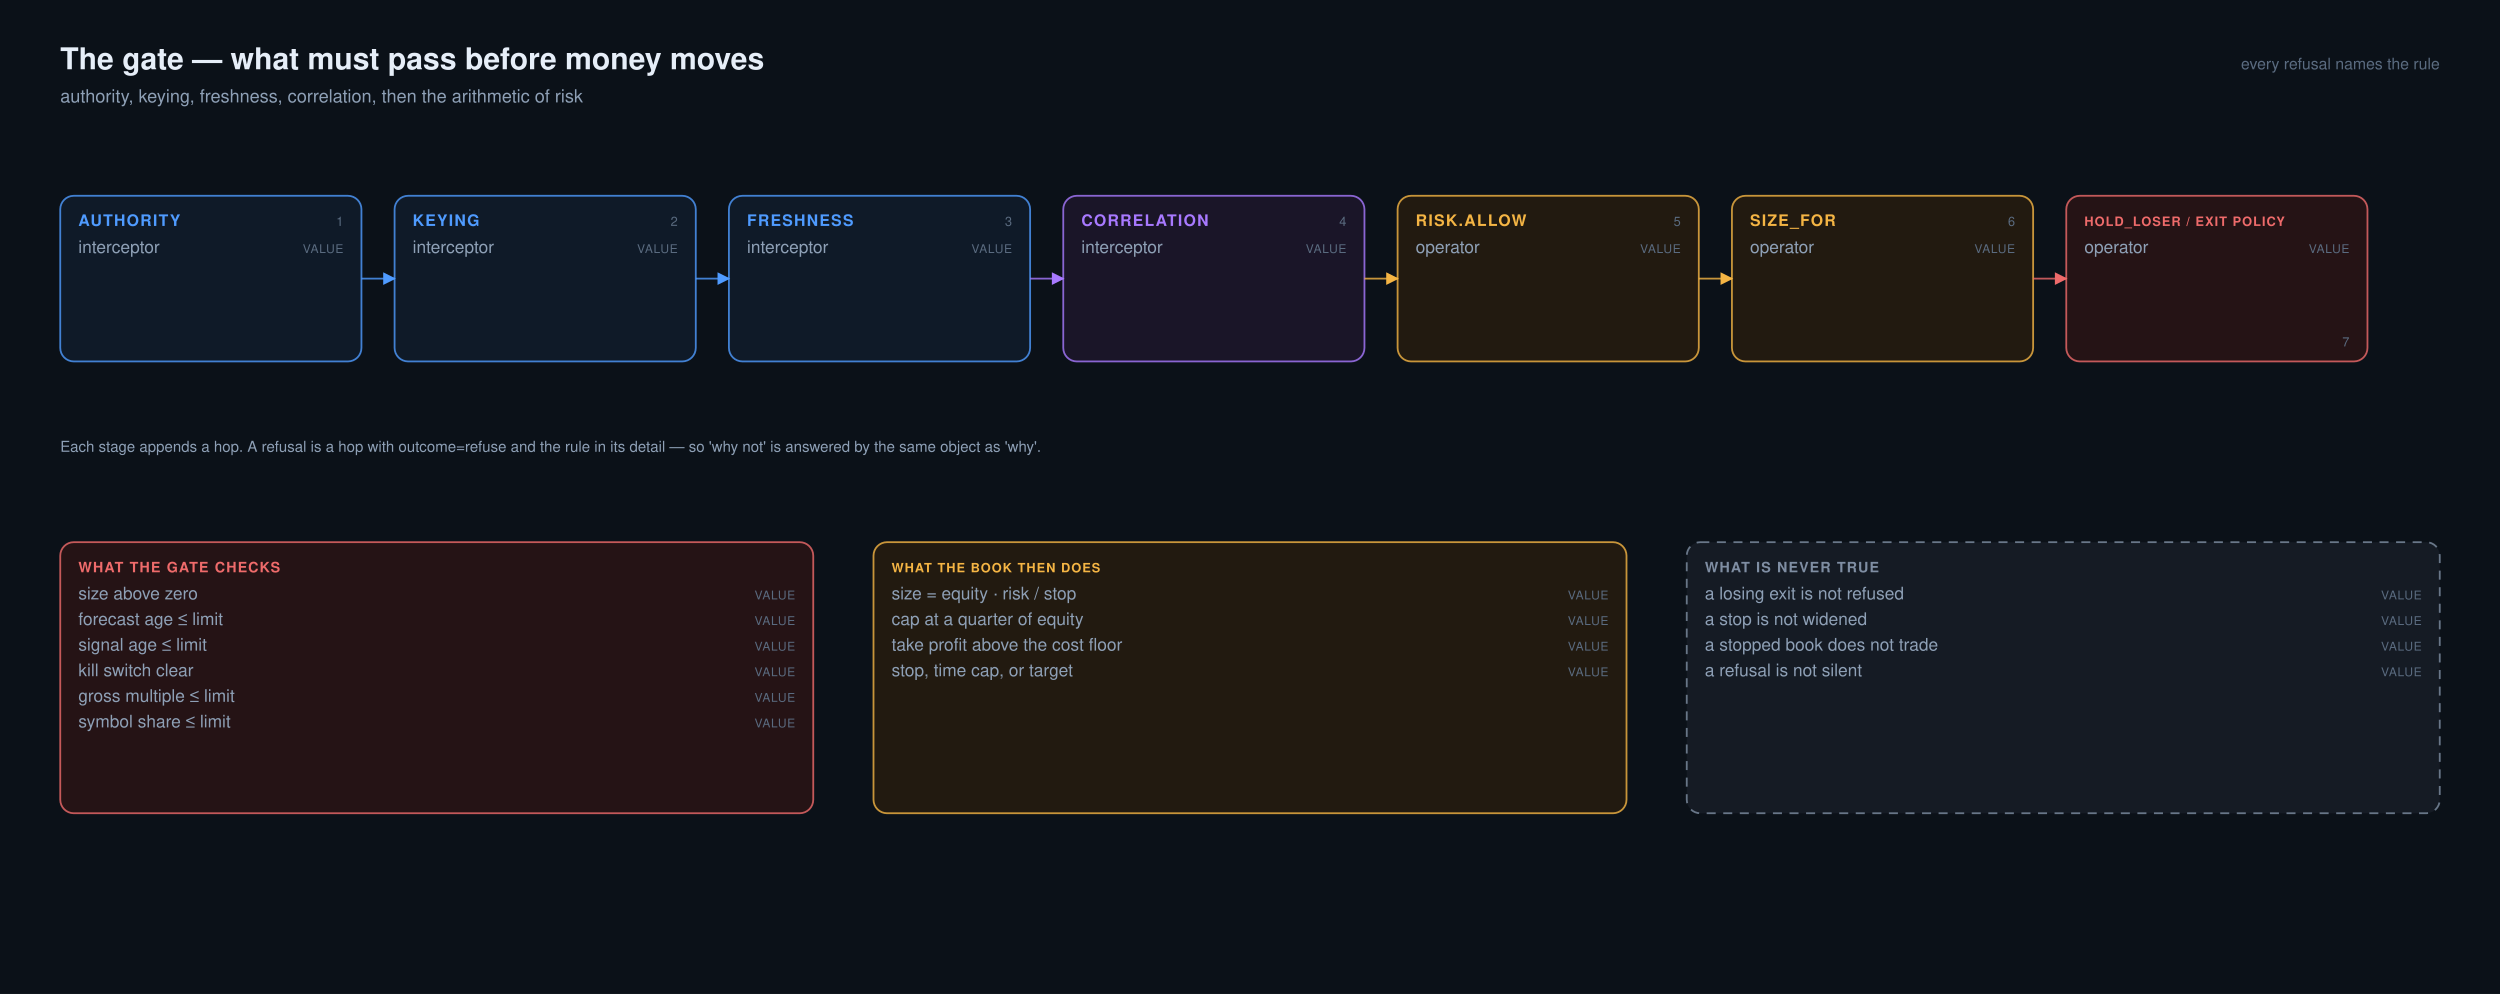
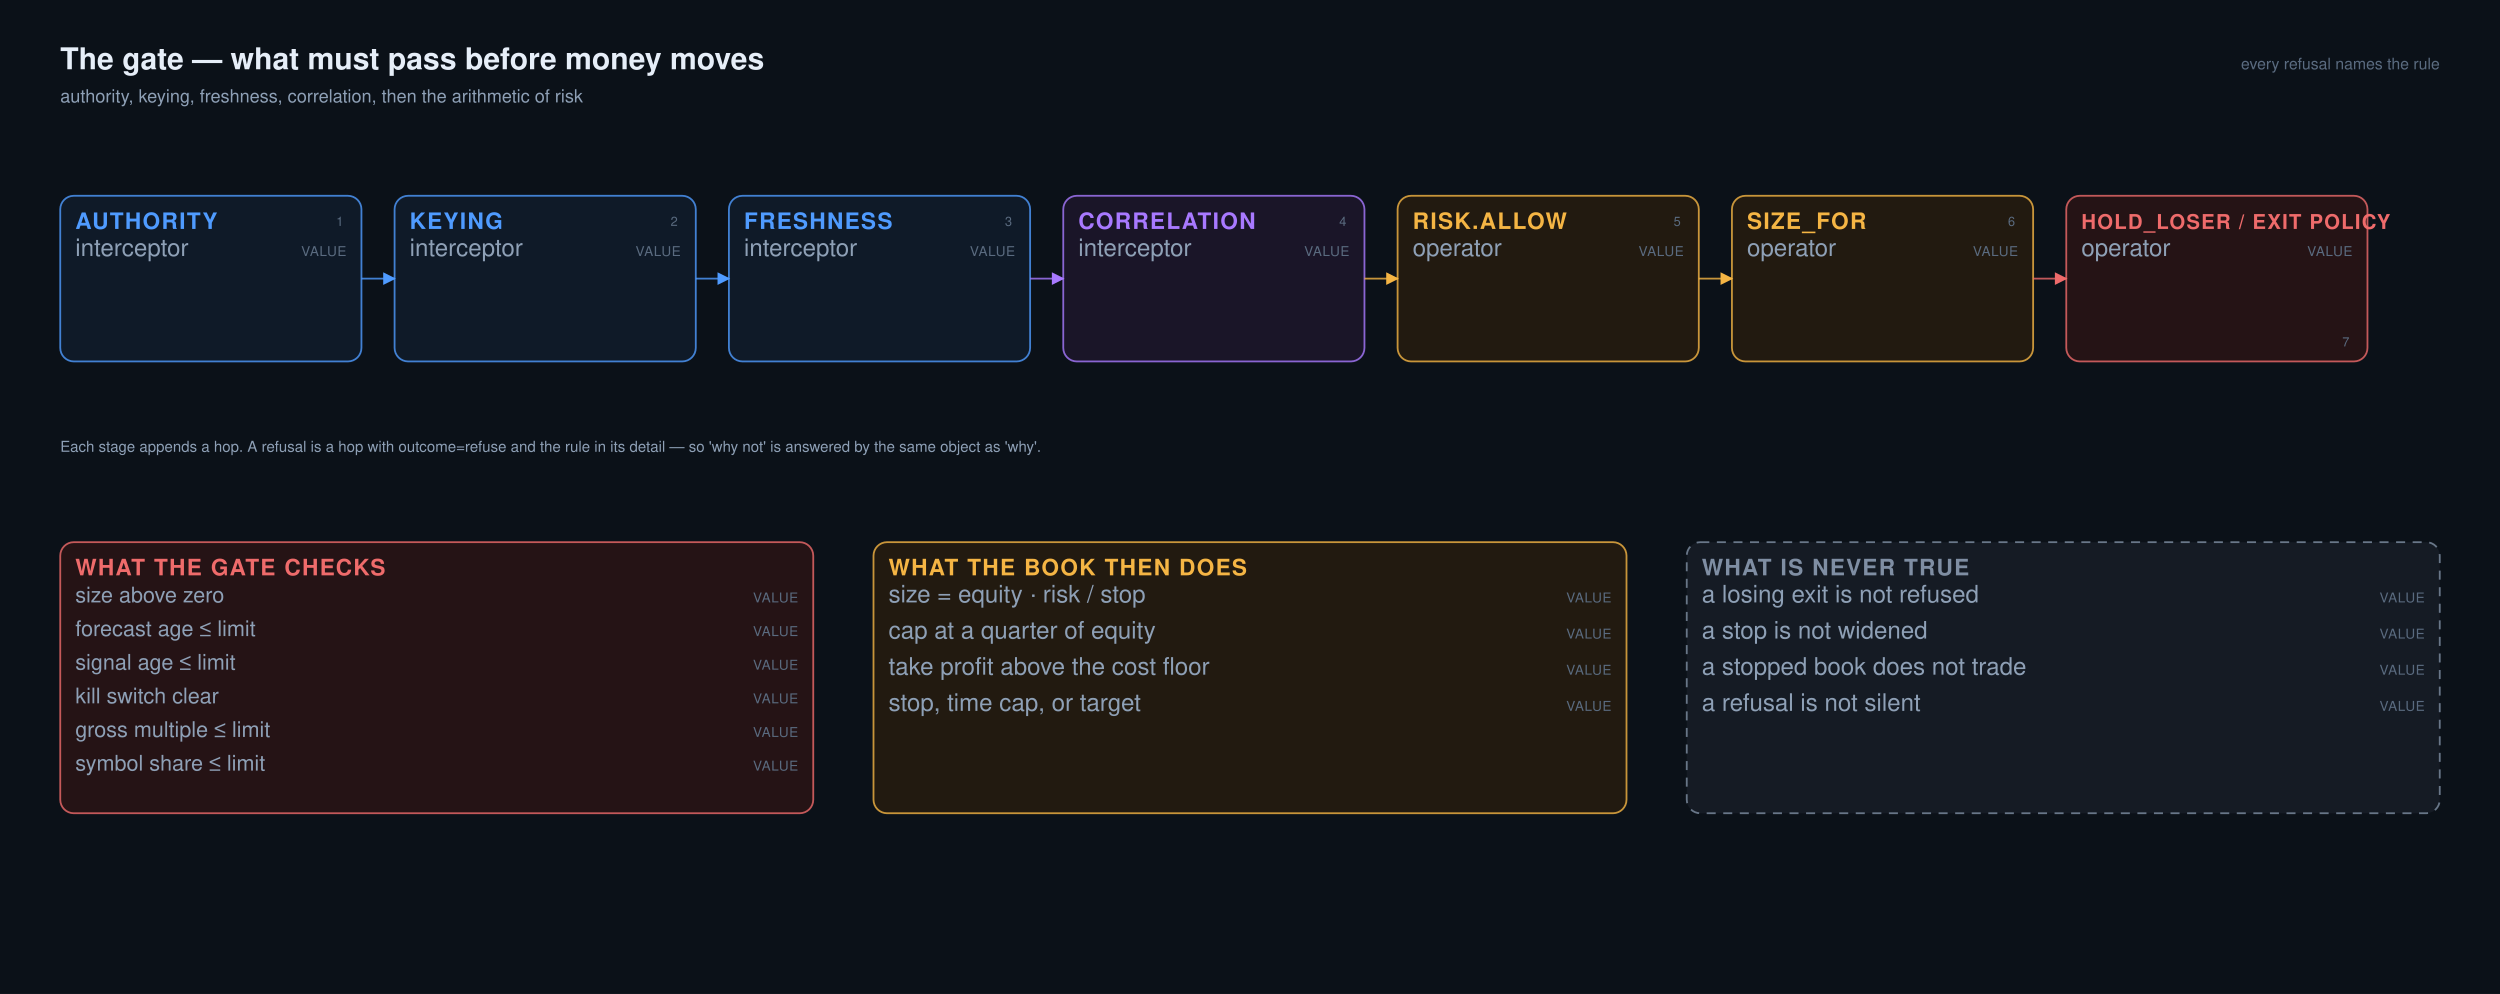
<svg xmlns="http://www.w3.org/2000/svg" width="1660" height="660" viewBox="0 0 1660 660" font-family="-apple-system, BlinkMacSystemFont, Helvetica, Arial, sans-serif">
  <rect width="1660" height="660" fill="#0b1118" />
  <marker id="a-market" viewBox="0 0 10 10" refX="9" refY="5" markerWidth="7" markerHeight="7" orient="auto-start-reverse">
    <path d="M 0 0 L 10 5 L 0 10 z" fill="#4f9bff" />
  </marker>
  <marker id="a-intel" viewBox="0 0 10 10" refX="9" refY="5" markerWidth="7" markerHeight="7" orient="auto-start-reverse">
    <path d="M 0 0 L 10 5 L 0 10 z" fill="#38d39f" />
  </marker>
  <marker id="a-model" viewBox="0 0 10 10" refX="9" refY="5" markerWidth="7" markerHeight="7" orient="auto-start-reverse">
    <path d="M 0 0 L 10 5 L 0 10 z" fill="#f5b544" />
  </marker>
  <marker id="a-risk" viewBox="0 0 10 10" refX="9" refY="5" markerWidth="7" markerHeight="7" orient="auto-start-reverse">
    <path d="M 0 0 L 10 5 L 0 10 z" fill="#ef6b6b" />
  </marker>
  <marker id="a-evidence" viewBox="0 0 10 10" refX="9" refY="5" markerWidth="7" markerHeight="7" orient="auto-start-reverse">
    <path d="M 0 0 L 10 5 L 0 10 z" fill="#a879ff" />
  </marker>
  <marker id="a-control" viewBox="0 0 10 10" refX="9" refY="5" markerWidth="7" markerHeight="7" orient="auto-start-reverse">
    <path d="M 0 0 L 10 5 L 0 10 z" fill="#7f8ea3" />
  </marker>
  <text x="40" y="46" fill="#e6eef8" font-size="20" font-weight="700">The gate — what must pass before money moves</text>
  <text x="40" y="68" fill="#8ea0b6" font-size="12">authority, keying, freshness, correlation, then the arithmetic of risk</text>
  <text x="1620" y="46" fill="#5a6b80" font-size="10.5" text-anchor="end">every refusal names the rule</text>
  <rect x="40" y="130" width="200" height="110" rx="9" fill="#0f1a28" stroke="#4f9bff" stroke-opacity="0.8" stroke-width="1.2" />
-   <text x="52" y="150" fill="#4f9bff" font-size="10.5" font-weight="700" letter-spacing="0.08em">AUTHORITY</text>
+   <text x="50" y="152" fill="#4f9bff" font-size="15.0" font-weight="700" letter-spacing="0.06em">AUTHORITY</text>
  <text x="228" y="150" fill="#5a6b80" font-size="8.5" text-anchor="end">1</text>
-   <text x="52" y="168" fill="#8ea0b6" font-size="11.5" font-weight="400">interceptor</text>
-   <text x="228" y="168" fill="#5a6b80" font-size="8" text-anchor="end" letter-spacing="0.05em">VALUE</text>
+   <text x="50" y="170" fill="#8ea0b6" font-size="16.0" font-weight="400">interceptor</text>
+   <text x="230" y="170" fill="#5a6b80" font-size="9" text-anchor="end" letter-spacing="0.04em">VALUE</text>
  <rect x="262" y="130" width="200" height="110" rx="9" fill="#0f1a28" stroke="#4f9bff" stroke-opacity="0.8" stroke-width="1.2" />
-   <text x="274" y="150" fill="#4f9bff" font-size="10.5" font-weight="700" letter-spacing="0.08em">KEYING</text>
+   <text x="272" y="152" fill="#4f9bff" font-size="15.0" font-weight="700" letter-spacing="0.06em">KEYING</text>
  <text x="450" y="150" fill="#5a6b80" font-size="8.5" text-anchor="end">2</text>
-   <text x="274" y="168" fill="#8ea0b6" font-size="11.5" font-weight="400">interceptor</text>
-   <text x="450" y="168" fill="#5a6b80" font-size="8" text-anchor="end" letter-spacing="0.05em">VALUE</text>
+   <text x="272" y="170" fill="#8ea0b6" font-size="16.0" font-weight="400">interceptor</text>
+   <text x="452" y="170" fill="#5a6b80" font-size="9" text-anchor="end" letter-spacing="0.04em">VALUE</text>
  <path d="M 240,185 L 262,185" fill="none" stroke="#4f9bff" stroke-opacity="0.8" stroke-width="1.2" marker-end="url(#a-market)" />
  <rect x="484" y="130" width="200" height="110" rx="9" fill="#0f1a28" stroke="#4f9bff" stroke-opacity="0.8" stroke-width="1.2" />
-   <text x="496" y="150" fill="#4f9bff" font-size="10.5" font-weight="700" letter-spacing="0.08em">FRESHNESS</text>
+   <text x="494" y="152" fill="#4f9bff" font-size="15.0" font-weight="700" letter-spacing="0.06em">FRESHNESS</text>
  <text x="672" y="150" fill="#5a6b80" font-size="8.5" text-anchor="end">3</text>
-   <text x="496" y="168" fill="#8ea0b6" font-size="11.5" font-weight="400">interceptor</text>
-   <text x="672" y="168" fill="#5a6b80" font-size="8" text-anchor="end" letter-spacing="0.05em">VALUE</text>
+   <text x="494" y="170" fill="#8ea0b6" font-size="16.0" font-weight="400">interceptor</text>
+   <text x="674" y="170" fill="#5a6b80" font-size="9" text-anchor="end" letter-spacing="0.04em">VALUE</text>
  <path d="M 462,185 L 484,185" fill="none" stroke="#4f9bff" stroke-opacity="0.8" stroke-width="1.2" marker-end="url(#a-market)" />
  <rect x="706" y="130" width="200" height="110" rx="9" fill="#1a1528" stroke="#a879ff" stroke-opacity="0.8" stroke-width="1.2" />
-   <text x="718" y="150" fill="#a879ff" font-size="10.5" font-weight="700" letter-spacing="0.08em">CORRELATION</text>
+   <text x="716" y="152" fill="#a879ff" font-size="15.0" font-weight="700" letter-spacing="0.06em">CORRELATION</text>
  <text x="894" y="150" fill="#5a6b80" font-size="8.5" text-anchor="end">4</text>
-   <text x="718" y="168" fill="#8ea0b6" font-size="11.5" font-weight="400">interceptor</text>
-   <text x="894" y="168" fill="#5a6b80" font-size="8" text-anchor="end" letter-spacing="0.05em">VALUE</text>
+   <text x="716" y="170" fill="#8ea0b6" font-size="16.0" font-weight="400">interceptor</text>
+   <text x="896" y="170" fill="#5a6b80" font-size="9" text-anchor="end" letter-spacing="0.04em">VALUE</text>
  <path d="M 684,185 L 706,185" fill="none" stroke="#a879ff" stroke-opacity="0.8" stroke-width="1.2" marker-end="url(#a-evidence)" />
  <rect x="928" y="130" width="200" height="110" rx="9" fill="#221a10" stroke="#f5b544" stroke-opacity="0.8" stroke-width="1.2" />
-   <text x="940" y="150" fill="#f5b544" font-size="10.5" font-weight="700" letter-spacing="0.08em">RISK.ALLOW</text>
+   <text x="938" y="152" fill="#f5b544" font-size="15.0" font-weight="700" letter-spacing="0.06em">RISK.ALLOW</text>
  <text x="1116" y="150" fill="#5a6b80" font-size="8.5" text-anchor="end">5</text>
-   <text x="940" y="168" fill="#8ea0b6" font-size="11.5" font-weight="400">operator</text>
-   <text x="1116" y="168" fill="#5a6b80" font-size="8" text-anchor="end" letter-spacing="0.05em">VALUE</text>
+   <text x="938" y="170" fill="#8ea0b6" font-size="16.0" font-weight="400">operator</text>
+   <text x="1118" y="170" fill="#5a6b80" font-size="9" text-anchor="end" letter-spacing="0.04em">VALUE</text>
  <path d="M 906,185 L 928,185" fill="none" stroke="#f5b544" stroke-opacity="0.8" stroke-width="1.2" marker-end="url(#a-model)" />
  <rect x="1150" y="130" width="200" height="110" rx="9" fill="#221a10" stroke="#f5b544" stroke-opacity="0.8" stroke-width="1.2" />
-   <text x="1162" y="150" fill="#f5b544" font-size="10.5" font-weight="700" letter-spacing="0.08em">SIZE_FOR</text>
+   <text x="1160" y="152" fill="#f5b544" font-size="15.0" font-weight="700" letter-spacing="0.06em">SIZE_FOR</text>
  <text x="1338" y="150" fill="#5a6b80" font-size="8.5" text-anchor="end">6</text>
-   <text x="1162" y="168" fill="#8ea0b6" font-size="11.5" font-weight="400">operator</text>
-   <text x="1338" y="168" fill="#5a6b80" font-size="8" text-anchor="end" letter-spacing="0.05em">VALUE</text>
+   <text x="1160" y="170" fill="#8ea0b6" font-size="16.0" font-weight="400">operator</text>
+   <text x="1340" y="170" fill="#5a6b80" font-size="9" text-anchor="end" letter-spacing="0.04em">VALUE</text>
  <path d="M 1128,185 L 1150,185" fill="none" stroke="#f5b544" stroke-opacity="0.8" stroke-width="1.2" marker-end="url(#a-model)" />
  <rect x="1372" y="130" width="200" height="110" rx="9" fill="#251315" stroke="#ef6b6b" stroke-opacity="0.8" stroke-width="1.2" />
-   <text x="1384" y="150" fill="#ef6b6b" font-size="8.5" font-weight="700" letter-spacing="0.08em">HOLD_LOSER / EXIT POLICY</text>
+   <text x="1382" y="152" fill="#ef6b6b" font-size="13.5" font-weight="700" letter-spacing="0.06em">HOLD_LOSER / EXIT POLICY</text>
  <text x="1560" y="230" fill="#5a6b80" font-size="8.5" text-anchor="end">7</text>
-   <text x="1384" y="168" fill="#8ea0b6" font-size="11.5" font-weight="400">operator</text>
-   <text x="1560" y="168" fill="#5a6b80" font-size="8" text-anchor="end" letter-spacing="0.05em">VALUE</text>
+   <text x="1382" y="170" fill="#8ea0b6" font-size="16.0" font-weight="400">operator</text>
+   <text x="1562" y="170" fill="#5a6b80" font-size="9" text-anchor="end" letter-spacing="0.04em">VALUE</text>
  <path d="M 1350,185 L 1372,185" fill="none" stroke="#ef6b6b" stroke-opacity="0.8" stroke-width="1.2" marker-end="url(#a-risk)" />
  <text x="40" y="300" fill="#8ea0b6" font-size="10" text-anchor="start" font-weight="400">Each stage appends a hop. A refusal is a hop with outcome=refuse and the rule in its detail — so 'why not' is answered by the same object as 'why'.</text>
  <rect x="40" y="360" width="500" height="180" rx="9" fill="#251315" stroke="#ef6b6b" stroke-opacity="0.8" stroke-width="1.2" />
-   <text x="52" y="380" fill="#ef6b6b" font-size="9.5" font-weight="700" letter-spacing="0.08em">WHAT THE GATE CHECKS</text>
-   <text x="52" y="398" fill="#8ea0b6" font-size="11.5" font-weight="400">size above zero</text>
-   <text x="528" y="398" fill="#5a6b80" font-size="8" text-anchor="end" letter-spacing="0.05em">VALUE</text>
-   <text x="52" y="415" fill="#8ea0b6" font-size="11.5" font-weight="400">forecast age ≤ limit</text>
-   <text x="528" y="415" fill="#5a6b80" font-size="8" text-anchor="end" letter-spacing="0.05em">VALUE</text>
-   <text x="52" y="432" fill="#8ea0b6" font-size="11.5" font-weight="400">signal age ≤ limit</text>
-   <text x="528" y="432" fill="#5a6b80" font-size="8" text-anchor="end" letter-spacing="0.05em">VALUE</text>
-   <text x="52" y="449" fill="#8ea0b6" font-size="11.5" font-weight="400">kill switch clear</text>
-   <text x="528" y="449" fill="#5a6b80" font-size="8" text-anchor="end" letter-spacing="0.05em">VALUE</text>
-   <text x="52" y="466" fill="#8ea0b6" font-size="11.5" font-weight="400">gross multiple ≤ limit</text>
-   <text x="528" y="466" fill="#5a6b80" font-size="8" text-anchor="end" letter-spacing="0.05em">VALUE</text>
-   <text x="52" y="483" fill="#8ea0b6" font-size="11.5" font-weight="400">symbol share ≤ limit</text>
-   <text x="528" y="483" fill="#5a6b80" font-size="8" text-anchor="end" letter-spacing="0.05em">VALUE</text>
+   <text x="50" y="382" fill="#ef6b6b" font-size="15.0" font-weight="700" letter-spacing="0.06em">WHAT THE GATE CHECKS</text>
+   <text x="50" y="400" fill="#8ea0b6" font-size="14.333" font-weight="400">size above zero</text>
+   <text x="530" y="400" fill="#5a6b80" font-size="9" text-anchor="end" letter-spacing="0.04em">VALUE</text>
+   <text x="50" y="422.333" fill="#8ea0b6" font-size="14.333" font-weight="400">forecast age ≤ limit</text>
+   <text x="530" y="422.333" fill="#5a6b80" font-size="9" text-anchor="end" letter-spacing="0.04em">VALUE</text>
+   <text x="50" y="444.667" fill="#8ea0b6" font-size="14.333" font-weight="400">signal age ≤ limit</text>
+   <text x="530" y="444.667" fill="#5a6b80" font-size="9" text-anchor="end" letter-spacing="0.04em">VALUE</text>
+   <text x="50" y="467" fill="#8ea0b6" font-size="14.333" font-weight="400">kill switch clear</text>
+   <text x="530" y="467" fill="#5a6b80" font-size="9" text-anchor="end" letter-spacing="0.04em">VALUE</text>
+   <text x="50" y="489.333" fill="#8ea0b6" font-size="14.333" font-weight="400">gross multiple ≤ limit</text>
+   <text x="530" y="489.333" fill="#5a6b80" font-size="9" text-anchor="end" letter-spacing="0.04em">VALUE</text>
+   <text x="50" y="511.667" fill="#8ea0b6" font-size="14.333" font-weight="400">symbol share ≤ limit</text>
+   <text x="530" y="511.667" fill="#5a6b80" font-size="9" text-anchor="end" letter-spacing="0.04em">VALUE</text>
  <rect x="580" y="360" width="500" height="180" rx="9" fill="#221a10" stroke="#f5b544" stroke-opacity="0.8" stroke-width="1.2" />
-   <text x="592" y="380" fill="#f5b544" font-size="8.5" font-weight="700" letter-spacing="0.08em">WHAT THE BOOK THEN DOES</text>
-   <text x="592" y="398" fill="#8ea0b6" font-size="11.5" font-weight="400">size = equity · risk / stop</text>
-   <text x="1068" y="398" fill="#5a6b80" font-size="8" text-anchor="end" letter-spacing="0.05em">VALUE</text>
-   <text x="592" y="415" fill="#8ea0b6" font-size="11.5" font-weight="400">cap at a quarter of equity</text>
-   <text x="1068" y="415" fill="#5a6b80" font-size="8" text-anchor="end" letter-spacing="0.05em">VALUE</text>
-   <text x="592" y="432" fill="#8ea0b6" font-size="11.5" font-weight="400">take profit above the cost floor</text>
-   <text x="1068" y="432" fill="#5a6b80" font-size="8" text-anchor="end" letter-spacing="0.05em">VALUE</text>
-   <text x="592" y="449" fill="#8ea0b6" font-size="11.5" font-weight="400">stop, time cap, or target</text>
-   <text x="1068" y="449" fill="#5a6b80" font-size="8" text-anchor="end" letter-spacing="0.05em">VALUE</text>
+   <text x="590" y="382" fill="#f5b544" font-size="15.0" font-weight="700" letter-spacing="0.06em">WHAT THE BOOK THEN DOES</text>
+   <text x="590" y="400" fill="#8ea0b6" font-size="16.0" font-weight="400">size = equity · risk / stop</text>
+   <text x="1070" y="400" fill="#5a6b80" font-size="9" text-anchor="end" letter-spacing="0.04em">VALUE</text>
+   <text x="590" y="424.0" fill="#8ea0b6" font-size="16.0" font-weight="400">cap at a quarter of equity</text>
+   <text x="1070" y="424.0" fill="#5a6b80" font-size="9" text-anchor="end" letter-spacing="0.04em">VALUE</text>
+   <text x="590" y="448.0" fill="#8ea0b6" font-size="16.0" font-weight="400">take profit above the cost floor</text>
+   <text x="1070" y="448.0" fill="#5a6b80" font-size="9" text-anchor="end" letter-spacing="0.04em">VALUE</text>
+   <text x="590" y="472.0" fill="#8ea0b6" font-size="16.0" font-weight="400">stop, time cap, or target</text>
+   <text x="1070" y="472.0" fill="#5a6b80" font-size="9" text-anchor="end" letter-spacing="0.04em">VALUE</text>
  <rect x="1120" y="360" width="500" height="180" rx="9" fill="#151b24" stroke="#7f8ea3" stroke-opacity="0.8" stroke-width="1.2" stroke-dasharray="6 5" />
-   <text x="1132" y="380" fill="#7f8ea3" font-size="9.5" font-weight="700" letter-spacing="0.08em">WHAT IS NEVER TRUE</text>
-   <text x="1132" y="398" fill="#8ea0b6" font-size="11.5" font-weight="400">a losing exit is not refused</text>
-   <text x="1608" y="398" fill="#5a6b80" font-size="8" text-anchor="end" letter-spacing="0.05em">VALUE</text>
-   <text x="1132" y="415" fill="#8ea0b6" font-size="11.5" font-weight="400">a stop is not widened</text>
-   <text x="1608" y="415" fill="#5a6b80" font-size="8" text-anchor="end" letter-spacing="0.05em">VALUE</text>
-   <text x="1132" y="432" fill="#8ea0b6" font-size="11.5" font-weight="400">a stopped book does not trade</text>
-   <text x="1608" y="432" fill="#5a6b80" font-size="8" text-anchor="end" letter-spacing="0.05em">VALUE</text>
-   <text x="1132" y="449" fill="#8ea0b6" font-size="11.5" font-weight="400">a refusal is not silent</text>
-   <text x="1608" y="449" fill="#5a6b80" font-size="8" text-anchor="end" letter-spacing="0.05em">VALUE</text>
+   <text x="1130" y="382" fill="#7f8ea3" font-size="15.0" font-weight="700" letter-spacing="0.06em">WHAT IS NEVER TRUE</text>
+   <text x="1130" y="400" fill="#8ea0b6" font-size="16.0" font-weight="400">a losing exit is not refused</text>
+   <text x="1610" y="400" fill="#5a6b80" font-size="9" text-anchor="end" letter-spacing="0.04em">VALUE</text>
+   <text x="1130" y="424.0" fill="#8ea0b6" font-size="16.0" font-weight="400">a stop is not widened</text>
+   <text x="1610" y="424.0" fill="#5a6b80" font-size="9" text-anchor="end" letter-spacing="0.04em">VALUE</text>
+   <text x="1130" y="448.0" fill="#8ea0b6" font-size="16.0" font-weight="400">a stopped book does not trade</text>
+   <text x="1610" y="448.0" fill="#5a6b80" font-size="9" text-anchor="end" letter-spacing="0.04em">VALUE</text>
+   <text x="1130" y="472.0" fill="#8ea0b6" font-size="16.0" font-weight="400">a refusal is not silent</text>
+   <text x="1610" y="472.0" fill="#5a6b80" font-size="9" text-anchor="end" letter-spacing="0.04em">VALUE</text>
</svg>
